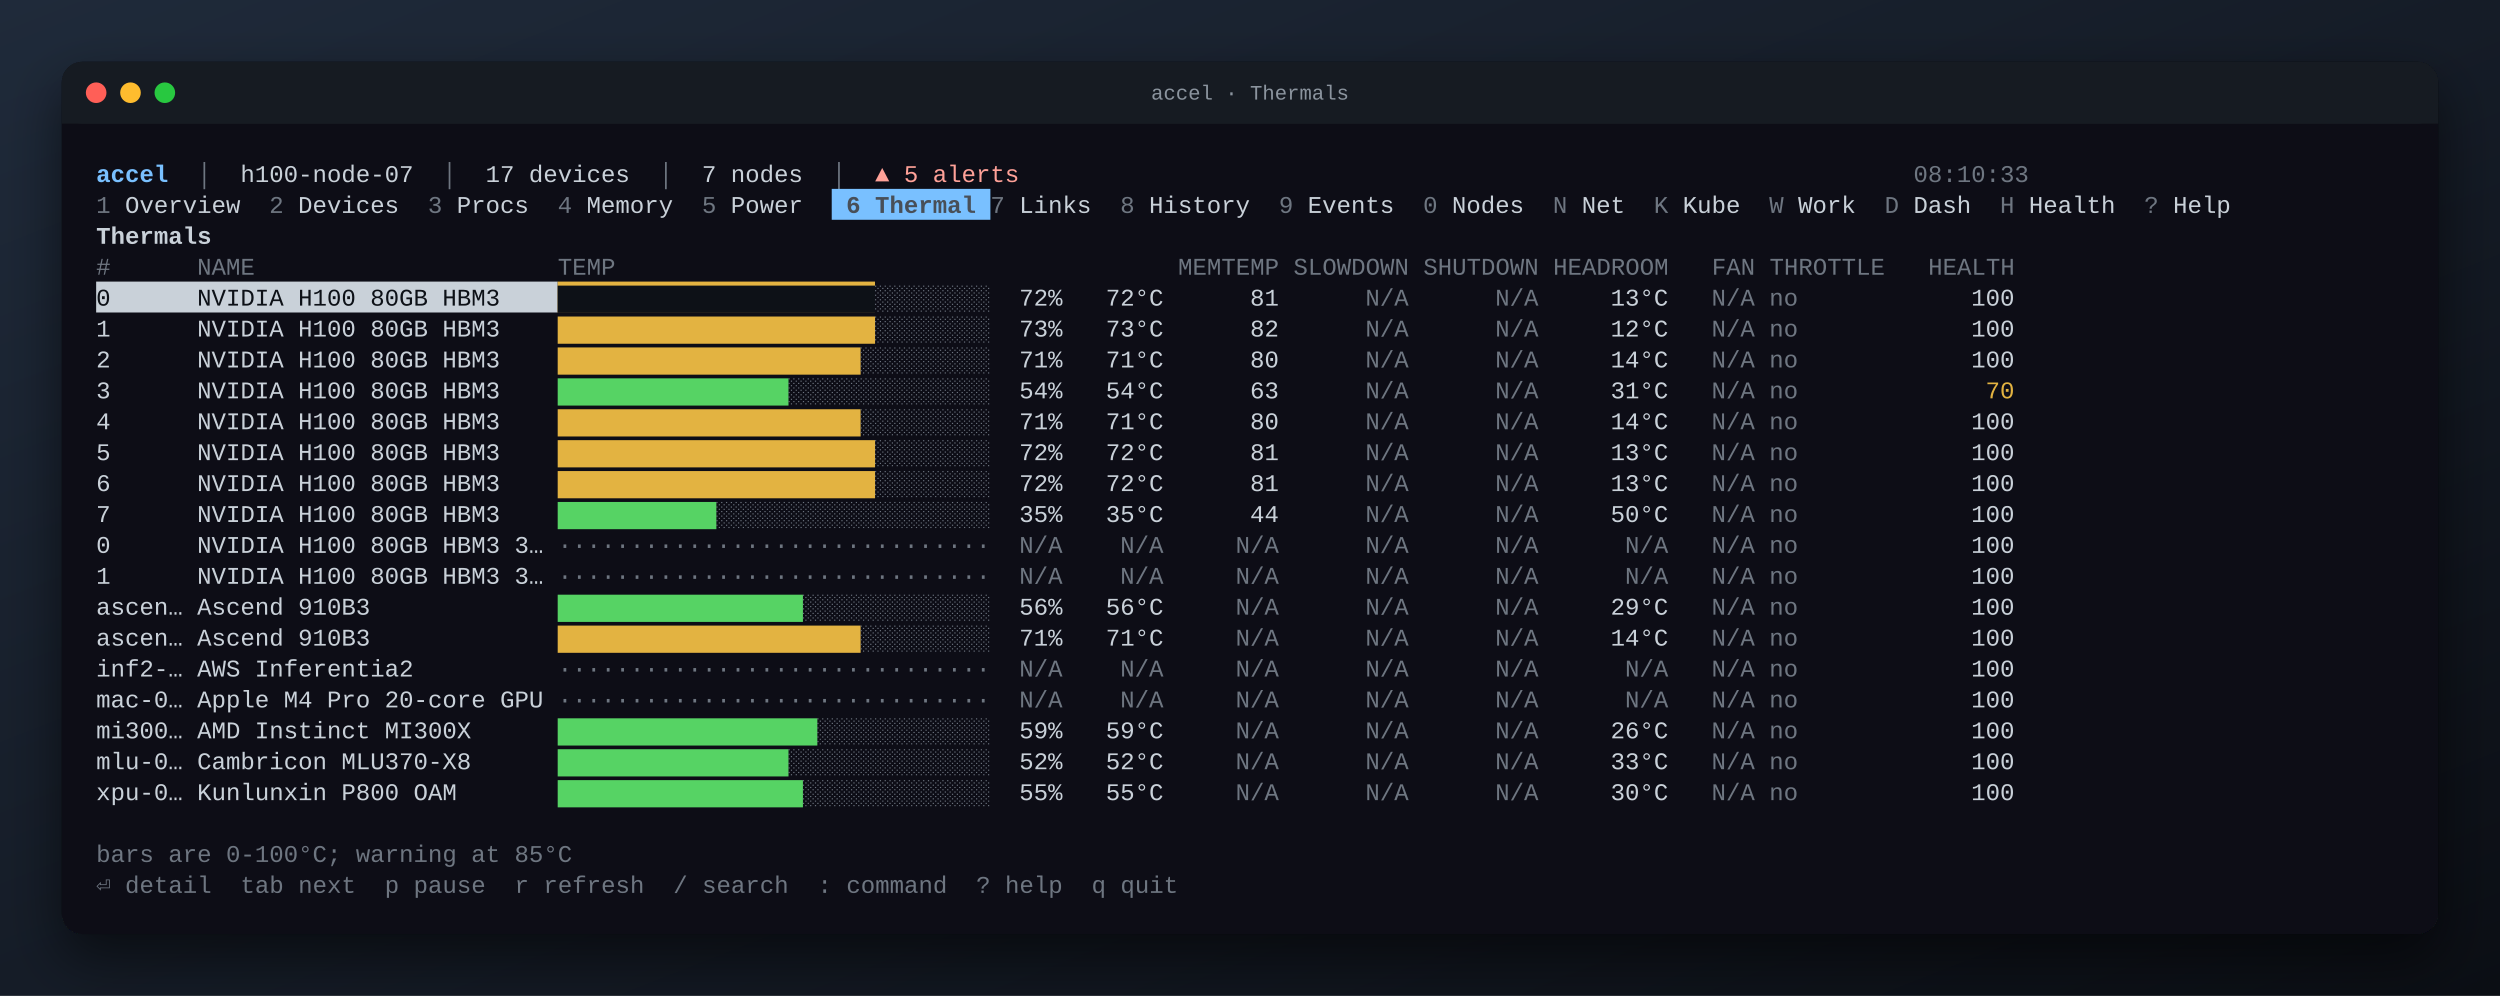
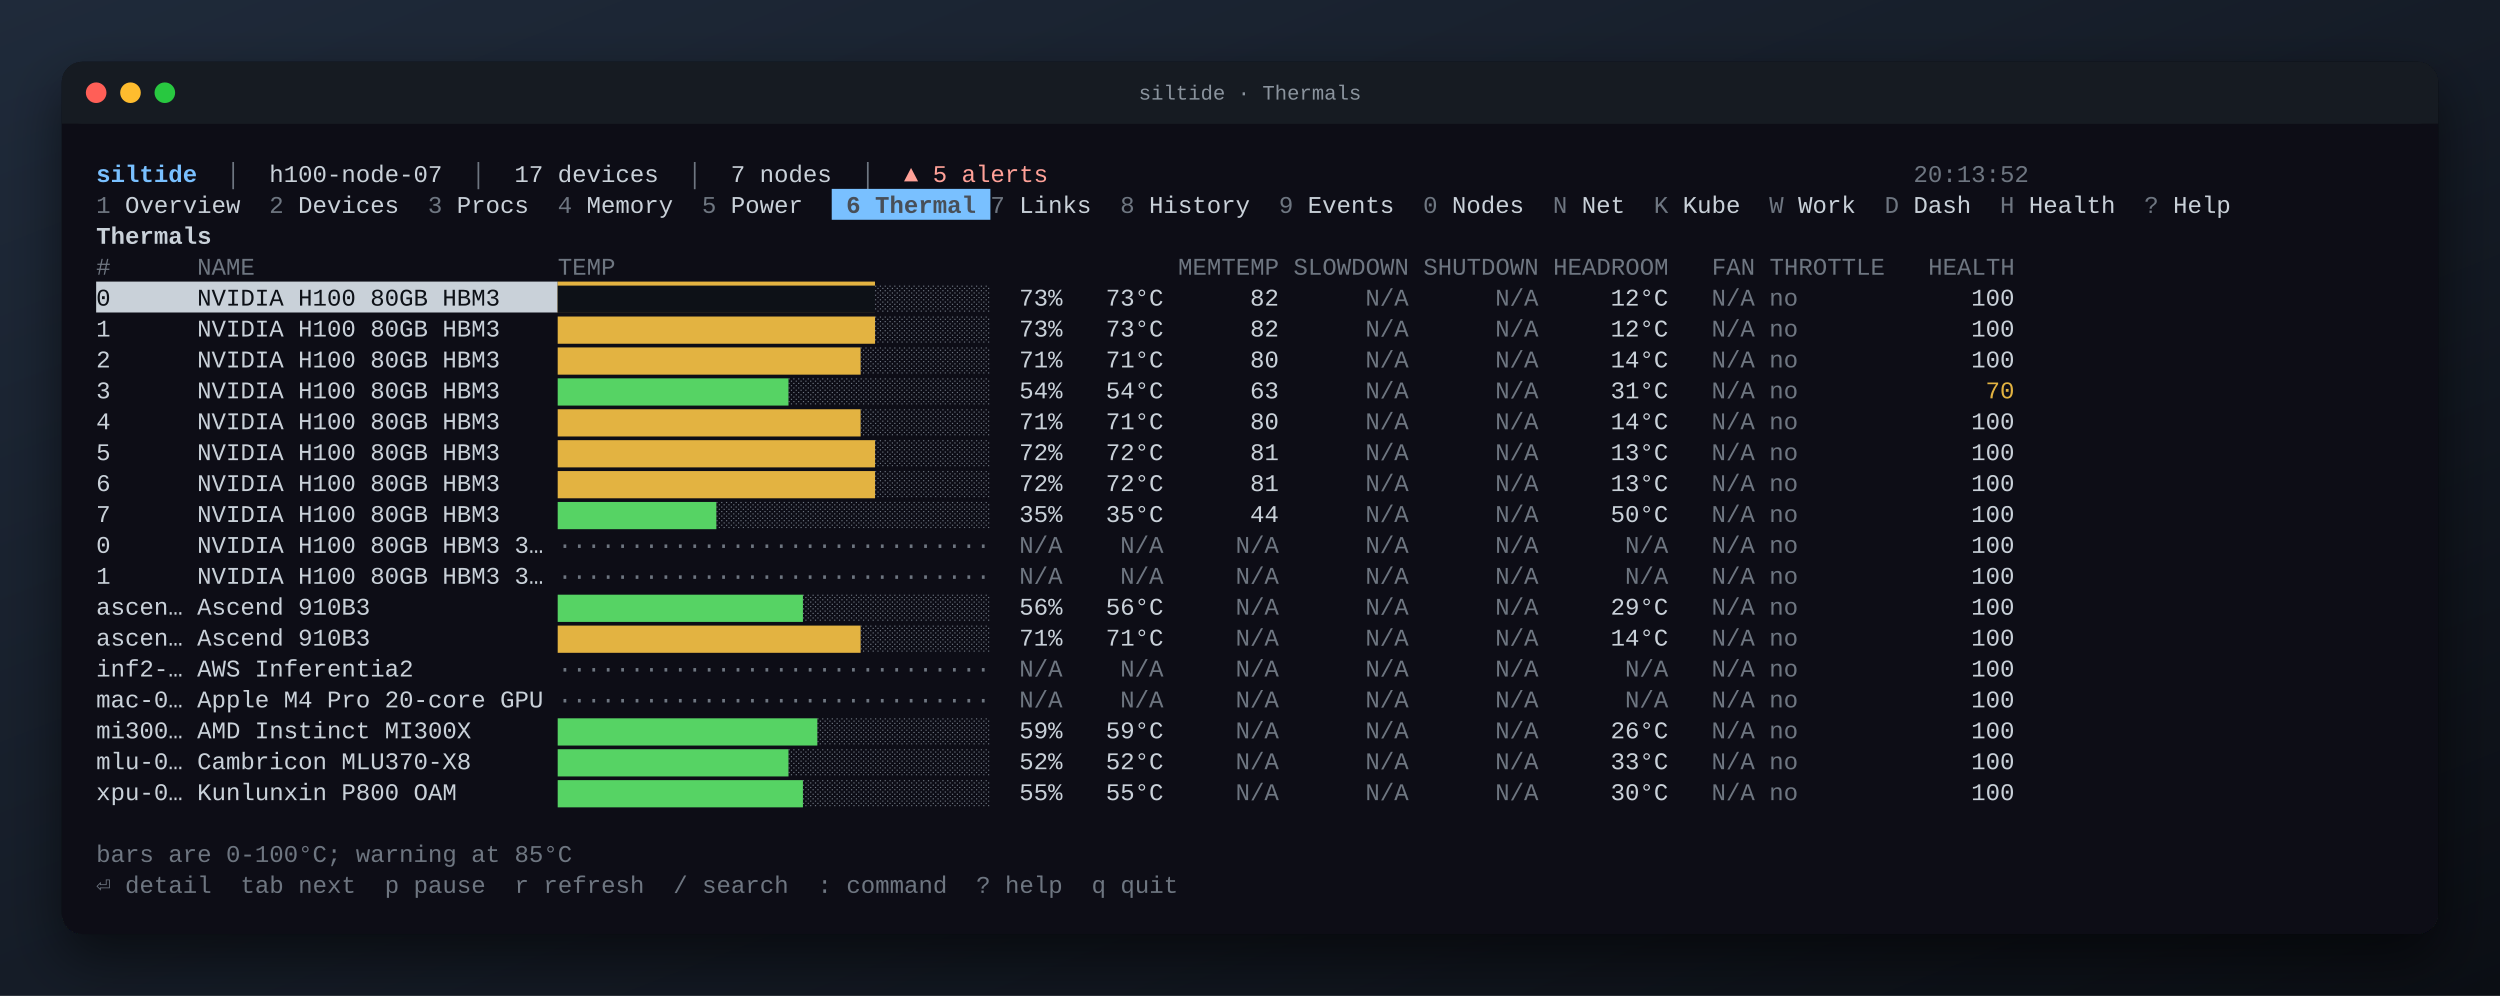
<svg xmlns="http://www.w3.org/2000/svg" width="1456" height="580" viewBox="0 0 1456 580" font-family="JetBrains Mono, SFMono-Regular, Menlo, Consolas, Liberation Mono, monospace" font-size="14">
  <defs>
    <linearGradient id="desk" x1="0" y1="0" x2="1" y2="1">
      <stop offset="0" stop-color="#1f2a3a" />
      <stop offset="1" stop-color="#0b0e14" />
    </linearGradient>
    <filter id="shadow" x="-10%" y="-10%" width="120%" height="130%">
      <feDropShadow dx="0" dy="14" stdDeviation="16" flood-color="#000" flood-opacity="0.55" />
    </filter>
  </defs>
  <rect width="100%" height="100%" fill="url(#desk)" />
  <rect x="36" y="36" width="1384" height="508" rx="12" fill="#0d1117" filter="url(#shadow)" />
  <rect x="36" y="36" width="1384" height="36" rx="12" fill="#161b22" />
  <rect x="36" y="60" width="1384" height="12" fill="#161b22" />
  <circle cx="56" cy="54" r="6" fill="#ff5f57" />
  <circle cx="76" cy="54" r="6" fill="#febc2e" />
  <circle cx="96" cy="54" r="6" fill="#28c840" />
-   <text x="50%" y="58" text-anchor="middle" fill="#8b949e" font-size="12">accel · Thermals</text>
+   <text x="50%" y="58" text-anchor="middle" fill="#8b949e" font-size="12">siltide · Thermals</text>
  <g xml:space="preserve" transform="translate(36 36)">
    <text y="70.0" fill="#c9d1d9" xml:space="preserve" style="white-space:pre">
-       <tspan x="20.0" fill="#79c0ff" font-weight="bold">accel</tspan>
-       <tspan x="62.0" fill="#6e7681">  │  </tspan>
-       <tspan x="104.0">h100-node-07</tspan>
-       <tspan x="204.8" fill="#6e7681">  │  </tspan>
-       <tspan x="246.8">17 devices</tspan>
-       <tspan x="330.8" fill="#6e7681">  │  </tspan>
-       <tspan x="372.8">7 nodes</tspan>
-       <tspan x="431.6" fill="#6e7681">  │  </tspan>
-       <tspan x="473.6" fill="#ffa198">▲ 5 alerts</tspan>
-       <tspan x="1078.4" fill="#6e7681">08:10:33                         </tspan>
+       <tspan x="20.0" fill="#79c0ff" font-weight="bold">siltide</tspan>
+       <tspan x="78.8" fill="#6e7681">  │  </tspan>
+       <tspan x="120.8">h100-node-07</tspan>
+       <tspan x="221.6" fill="#6e7681">  │  </tspan>
+       <tspan x="263.6">17 devices</tspan>
+       <tspan x="347.6" fill="#6e7681">  │  </tspan>
+       <tspan x="389.6">7 nodes</tspan>
+       <tspan x="448.4" fill="#6e7681">  │  </tspan>
+       <tspan x="490.4" fill="#ffa198">▲ 5 alerts</tspan>
+       <tspan x="1078.4" fill="#6e7681">20:13:52                         </tspan>
    </text>
    <rect x="448.4" y="74.0" width="92.4" height="18.0" fill="#79c0ff" />
    <text y="88.0" fill="#c9d1d9" xml:space="preserve" style="white-space:pre">
      <tspan x="20.0" fill="#6e7681">1</tspan>
      <tspan x="28.4"> Overview  </tspan>
      <tspan x="120.8" fill="#6e7681">2</tspan>
      <tspan x="129.2"> Devices  </tspan>
      <tspan x="213.2" fill="#6e7681">3</tspan>
      <tspan x="221.6"> Procs  </tspan>
      <tspan x="288.8" fill="#6e7681">4</tspan>
      <tspan x="297.2"> Memory  </tspan>
      <tspan x="372.8" fill="#6e7681">5</tspan>
      <tspan x="381.2"> Power  </tspan>
      <tspan x="448.4" fill="#484f58" font-weight="bold"> 6 Thermal </tspan>
      <tspan x="540.8" fill="#6e7681">7</tspan>
      <tspan x="549.2"> Links  </tspan>
      <tspan x="616.4" fill="#6e7681">8</tspan>
      <tspan x="624.8"> History  </tspan>
      <tspan x="708.8" fill="#6e7681">9</tspan>
      <tspan x="717.2"> Events  </tspan>
      <tspan x="792.8" fill="#6e7681">0</tspan>
      <tspan x="801.2"> Nodes  </tspan>
      <tspan x="868.4" fill="#6e7681">N</tspan>
      <tspan x="876.8"> Net  </tspan>
      <tspan x="927.2" fill="#6e7681">K</tspan>
      <tspan x="935.6"> Kube  </tspan>
      <tspan x="994.4" fill="#6e7681">W</tspan>
      <tspan x="1002.8"> Work  </tspan>
      <tspan x="1061.6" fill="#6e7681">D</tspan>
      <tspan x="1070.0"> Dash  </tspan>
      <tspan x="1128.8" fill="#6e7681">H</tspan>
      <tspan x="1137.2"> Health  </tspan>
      <tspan x="1212.8" fill="#6e7681">?</tspan>
      <tspan x="1221.2"> Help  </tspan>
    </text>
    <text y="106.0" fill="#c9d1d9" xml:space="preserve" style="white-space:pre">
      <tspan x="20.0" font-weight="bold">Thermals</tspan>
    </text>
    <text y="124.0" fill="#c9d1d9" xml:space="preserve" style="white-space:pre">
      <tspan x="20.0" fill="#6e7681">#      NAME                     TEMP                                       MEMTEMP SLOWDOWN SHUTDOWN HEADROOM   FAN THROTTLE   HEALTH</tspan>
    </text>
    <rect x="20.0" y="128.0" width="268.8" height="18.0" fill="#c9d1d9" />
    <rect x="288.8" y="128.0" width="184.8" height="18.0" fill="#e3b341" />
    <text y="142.0" fill="#c9d1d9" xml:space="preserve" style="white-space:pre">
      <tspan x="20.0" fill="#0d1117">0      NVIDIA H100 80GB HBM3    </tspan>
      <tspan x="288.8" fill="#0d1117">██████████████████████</tspan>
      <tspan x="473.6" fill="#6e7681">░░░░░░░░</tspan>
-       <tspan x="540.8">  72%   72°C      81      </tspan>
-       <tspan x="759.2" fill="#6e7681">N/A</tspan>
-       <tspan x="834.8" fill="#6e7681">N/A</tspan>
-       <tspan x="860.0">     13°C   </tspan>
+       <tspan x="540.8">  73%   73°C      82      </tspan>
+       <tspan x="759.2" fill="#6e7681">N/A</tspan>
+       <tspan x="834.8" fill="#6e7681">N/A</tspan>
+       <tspan x="860.0">     12°C   </tspan>
      <tspan x="960.8" fill="#6e7681">N/A</tspan>
      <tspan x="994.4" fill="#6e7681">no</tspan>
      <tspan x="1011.2">            100                           </tspan>
    </text>
    <text y="160.0" fill="#c9d1d9" xml:space="preserve" style="white-space:pre">
      <tspan x="20.0">1      NVIDIA H100 80GB HBM3    </tspan>
      <tspan x="288.8" fill="#e3b341">██████████████████████</tspan>
      <tspan x="473.6" fill="#6e7681">░░░░░░░░</tspan>
      <tspan x="540.8">  73%   73°C      82      </tspan>
      <tspan x="759.2" fill="#6e7681">N/A</tspan>
      <tspan x="834.8" fill="#6e7681">N/A</tspan>
      <tspan x="860.0">     12°C   </tspan>
      <tspan x="960.8" fill="#6e7681">N/A</tspan>
      <tspan x="994.4" fill="#6e7681">no</tspan>
      <tspan x="1011.2">            100</tspan>
    </text>
    <text y="178.0" fill="#c9d1d9" xml:space="preserve" style="white-space:pre">
      <tspan x="20.0">2      NVIDIA H100 80GB HBM3    </tspan>
      <tspan x="288.8" fill="#e3b341">█████████████████████</tspan>
      <tspan x="465.2" fill="#6e7681">░░░░░░░░░</tspan>
      <tspan x="540.8">  71%   71°C      80      </tspan>
      <tspan x="759.2" fill="#6e7681">N/A</tspan>
      <tspan x="834.8" fill="#6e7681">N/A</tspan>
      <tspan x="860.0">     14°C   </tspan>
      <tspan x="960.8" fill="#6e7681">N/A</tspan>
      <tspan x="994.4" fill="#6e7681">no</tspan>
      <tspan x="1011.2">            100</tspan>
    </text>
    <text y="196.0" fill="#c9d1d9" xml:space="preserve" style="white-space:pre">
      <tspan x="20.0">3      NVIDIA H100 80GB HBM3    </tspan>
      <tspan x="288.8" fill="#56d364">████████████████</tspan>
      <tspan x="423.2" fill="#6e7681">░░░░░░░░░░░░░░</tspan>
      <tspan x="540.8">  54%   54°C      63      </tspan>
      <tspan x="759.2" fill="#6e7681">N/A</tspan>
      <tspan x="834.8" fill="#6e7681">N/A</tspan>
      <tspan x="860.0">     31°C   </tspan>
      <tspan x="960.8" fill="#6e7681">N/A</tspan>
      <tspan x="994.4" fill="#6e7681">no</tspan>
      <tspan x="1120.4" fill="#e3b341">70</tspan>
    </text>
    <text y="214.0" fill="#c9d1d9" xml:space="preserve" style="white-space:pre">
      <tspan x="20.0">4      NVIDIA H100 80GB HBM3    </tspan>
      <tspan x="288.8" fill="#e3b341">█████████████████████</tspan>
      <tspan x="465.2" fill="#6e7681">░░░░░░░░░</tspan>
      <tspan x="540.8">  71%   71°C      80      </tspan>
      <tspan x="759.2" fill="#6e7681">N/A</tspan>
      <tspan x="834.8" fill="#6e7681">N/A</tspan>
      <tspan x="860.0">     14°C   </tspan>
      <tspan x="960.8" fill="#6e7681">N/A</tspan>
      <tspan x="994.4" fill="#6e7681">no</tspan>
      <tspan x="1011.2">            100</tspan>
    </text>
    <text y="232.0" fill="#c9d1d9" xml:space="preserve" style="white-space:pre">
      <tspan x="20.0">5      NVIDIA H100 80GB HBM3    </tspan>
      <tspan x="288.8" fill="#e3b341">██████████████████████</tspan>
      <tspan x="473.6" fill="#6e7681">░░░░░░░░</tspan>
      <tspan x="540.8">  72%   72°C      81      </tspan>
      <tspan x="759.2" fill="#6e7681">N/A</tspan>
      <tspan x="834.8" fill="#6e7681">N/A</tspan>
      <tspan x="860.0">     13°C   </tspan>
      <tspan x="960.8" fill="#6e7681">N/A</tspan>
      <tspan x="994.4" fill="#6e7681">no</tspan>
      <tspan x="1011.2">            100</tspan>
    </text>
    <text y="250.0" fill="#c9d1d9" xml:space="preserve" style="white-space:pre">
      <tspan x="20.0">6      NVIDIA H100 80GB HBM3    </tspan>
      <tspan x="288.8" fill="#e3b341">██████████████████████</tspan>
      <tspan x="473.6" fill="#6e7681">░░░░░░░░</tspan>
      <tspan x="540.8">  72%   72°C      81      </tspan>
      <tspan x="759.2" fill="#6e7681">N/A</tspan>
      <tspan x="834.8" fill="#6e7681">N/A</tspan>
      <tspan x="860.0">     13°C   </tspan>
      <tspan x="960.8" fill="#6e7681">N/A</tspan>
      <tspan x="994.4" fill="#6e7681">no</tspan>
      <tspan x="1011.2">            100</tspan>
    </text>
    <text y="268.0" fill="#c9d1d9" xml:space="preserve" style="white-space:pre">
      <tspan x="20.0">7      NVIDIA H100 80GB HBM3    </tspan>
      <tspan x="288.8" fill="#56d364">███████████</tspan>
      <tspan x="381.2" fill="#6e7681">░░░░░░░░░░░░░░░░░░░</tspan>
      <tspan x="540.8">  35%   35°C      44      </tspan>
      <tspan x="759.2" fill="#6e7681">N/A</tspan>
      <tspan x="834.8" fill="#6e7681">N/A</tspan>
      <tspan x="860.0">     50°C   </tspan>
      <tspan x="960.8" fill="#6e7681">N/A</tspan>
      <tspan x="994.4" fill="#6e7681">no</tspan>
      <tspan x="1011.2">            100</tspan>
    </text>
    <text y="286.0" fill="#c9d1d9" xml:space="preserve" style="white-space:pre">
      <tspan x="20.0">0      NVIDIA H100 80GB HBM3 3… </tspan>
      <tspan x="288.8" fill="#6e7681">······························</tspan>
      <tspan x="557.6" fill="#6e7681">N/A</tspan>
      <tspan x="616.4" fill="#6e7681">N/A</tspan>
      <tspan x="683.6" fill="#6e7681">N/A</tspan>
      <tspan x="759.2" fill="#6e7681">N/A</tspan>
      <tspan x="834.8" fill="#6e7681">N/A</tspan>
      <tspan x="910.4" fill="#6e7681">N/A</tspan>
      <tspan x="960.8" fill="#6e7681">N/A</tspan>
      <tspan x="994.4" fill="#6e7681">no</tspan>
      <tspan x="1011.2">            100</tspan>
    </text>
    <text y="304.0" fill="#c9d1d9" xml:space="preserve" style="white-space:pre">
      <tspan x="20.0">1      NVIDIA H100 80GB HBM3 3… </tspan>
      <tspan x="288.8" fill="#6e7681">······························</tspan>
      <tspan x="557.6" fill="#6e7681">N/A</tspan>
      <tspan x="616.4" fill="#6e7681">N/A</tspan>
      <tspan x="683.6" fill="#6e7681">N/A</tspan>
      <tspan x="759.2" fill="#6e7681">N/A</tspan>
      <tspan x="834.8" fill="#6e7681">N/A</tspan>
      <tspan x="910.4" fill="#6e7681">N/A</tspan>
      <tspan x="960.8" fill="#6e7681">N/A</tspan>
      <tspan x="994.4" fill="#6e7681">no</tspan>
      <tspan x="1011.2">            100</tspan>
    </text>
    <text y="322.0" fill="#c9d1d9" xml:space="preserve" style="white-space:pre">
      <tspan x="20.0">ascen… Ascend 910B3             </tspan>
      <tspan x="288.8" fill="#56d364">█████████████████</tspan>
      <tspan x="431.6" fill="#6e7681">░░░░░░░░░░░░░</tspan>
      <tspan x="540.8">  56%   56°C     </tspan>
      <tspan x="683.6" fill="#6e7681">N/A</tspan>
      <tspan x="759.2" fill="#6e7681">N/A</tspan>
      <tspan x="834.8" fill="#6e7681">N/A</tspan>
      <tspan x="860.0">     29°C   </tspan>
      <tspan x="960.8" fill="#6e7681">N/A</tspan>
      <tspan x="994.4" fill="#6e7681">no</tspan>
      <tspan x="1011.2">            100</tspan>
    </text>
    <text y="340.0" fill="#c9d1d9" xml:space="preserve" style="white-space:pre">
      <tspan x="20.0">ascen… Ascend 910B3             </tspan>
      <tspan x="288.8" fill="#e3b341">█████████████████████</tspan>
      <tspan x="465.2" fill="#6e7681">░░░░░░░░░</tspan>
      <tspan x="540.8">  71%   71°C     </tspan>
      <tspan x="683.6" fill="#6e7681">N/A</tspan>
      <tspan x="759.2" fill="#6e7681">N/A</tspan>
      <tspan x="834.8" fill="#6e7681">N/A</tspan>
      <tspan x="860.0">     14°C   </tspan>
      <tspan x="960.8" fill="#6e7681">N/A</tspan>
      <tspan x="994.4" fill="#6e7681">no</tspan>
      <tspan x="1011.2">            100</tspan>
    </text>
    <text y="358.0" fill="#c9d1d9" xml:space="preserve" style="white-space:pre">
      <tspan x="20.0">inf2-… AWS Inferentia2          </tspan>
      <tspan x="288.8" fill="#6e7681">······························</tspan>
      <tspan x="557.6" fill="#6e7681">N/A</tspan>
      <tspan x="616.4" fill="#6e7681">N/A</tspan>
      <tspan x="683.6" fill="#6e7681">N/A</tspan>
      <tspan x="759.2" fill="#6e7681">N/A</tspan>
      <tspan x="834.8" fill="#6e7681">N/A</tspan>
      <tspan x="910.4" fill="#6e7681">N/A</tspan>
      <tspan x="960.8" fill="#6e7681">N/A</tspan>
      <tspan x="994.4" fill="#6e7681">no</tspan>
      <tspan x="1011.2">            100</tspan>
    </text>
    <text y="376.0" fill="#c9d1d9" xml:space="preserve" style="white-space:pre">
      <tspan x="20.0">mac-0… Apple M4 Pro 20-core GPU </tspan>
      <tspan x="288.8" fill="#6e7681">······························</tspan>
      <tspan x="557.6" fill="#6e7681">N/A</tspan>
      <tspan x="616.4" fill="#6e7681">N/A</tspan>
      <tspan x="683.6" fill="#6e7681">N/A</tspan>
      <tspan x="759.2" fill="#6e7681">N/A</tspan>
      <tspan x="834.8" fill="#6e7681">N/A</tspan>
      <tspan x="910.4" fill="#6e7681">N/A</tspan>
      <tspan x="960.8" fill="#6e7681">N/A</tspan>
      <tspan x="994.4" fill="#6e7681">no</tspan>
      <tspan x="1011.2">            100</tspan>
    </text>
    <text y="394.0" fill="#c9d1d9" xml:space="preserve" style="white-space:pre">
      <tspan x="20.0">mi300… AMD Instinct MI300X      </tspan>
      <tspan x="288.8" fill="#56d364">██████████████████</tspan>
      <tspan x="440.0" fill="#6e7681">░░░░░░░░░░░░</tspan>
      <tspan x="540.8">  59%   59°C     </tspan>
      <tspan x="683.6" fill="#6e7681">N/A</tspan>
      <tspan x="759.2" fill="#6e7681">N/A</tspan>
      <tspan x="834.8" fill="#6e7681">N/A</tspan>
      <tspan x="860.0">     26°C   </tspan>
      <tspan x="960.8" fill="#6e7681">N/A</tspan>
      <tspan x="994.4" fill="#6e7681">no</tspan>
      <tspan x="1011.2">            100</tspan>
    </text>
    <text y="412.0" fill="#c9d1d9" xml:space="preserve" style="white-space:pre">
      <tspan x="20.0">mlu-0… Cambricon MLU370-X8      </tspan>
      <tspan x="288.8" fill="#56d364">████████████████</tspan>
      <tspan x="423.2" fill="#6e7681">░░░░░░░░░░░░░░</tspan>
      <tspan x="540.8">  52%   52°C     </tspan>
      <tspan x="683.6" fill="#6e7681">N/A</tspan>
      <tspan x="759.2" fill="#6e7681">N/A</tspan>
      <tspan x="834.8" fill="#6e7681">N/A</tspan>
      <tspan x="860.0">     33°C   </tspan>
      <tspan x="960.8" fill="#6e7681">N/A</tspan>
      <tspan x="994.4" fill="#6e7681">no</tspan>
      <tspan x="1011.2">            100</tspan>
    </text>
    <text y="430.0" fill="#c9d1d9" xml:space="preserve" style="white-space:pre">
      <tspan x="20.0">xpu-0… Kunlunxin P800 OAM       </tspan>
      <tspan x="288.8" fill="#56d364">█████████████████</tspan>
      <tspan x="431.6" fill="#6e7681">░░░░░░░░░░░░░</tspan>
      <tspan x="540.8">  55%   55°C     </tspan>
      <tspan x="683.6" fill="#6e7681">N/A</tspan>
      <tspan x="759.2" fill="#6e7681">N/A</tspan>
      <tspan x="834.8" fill="#6e7681">N/A</tspan>
      <tspan x="860.0">     30°C   </tspan>
      <tspan x="960.8" fill="#6e7681">N/A</tspan>
      <tspan x="994.4" fill="#6e7681">no</tspan>
      <tspan x="1011.2">            100</tspan>
    </text>
    <text y="466.0" fill="#c9d1d9" xml:space="preserve" style="white-space:pre">
      <tspan x="20.0" fill="#6e7681">bars are 0-100°C; warning at 85°C</tspan>
    </text>
    <text y="484.0" fill="#c9d1d9" xml:space="preserve" style="white-space:pre">
      <tspan x="20.0" fill="#6e7681">⏎ detail  tab next  p pause  r refresh  / search  : command  ? help  q quit</tspan>
    </text>
  </g>
</svg>
